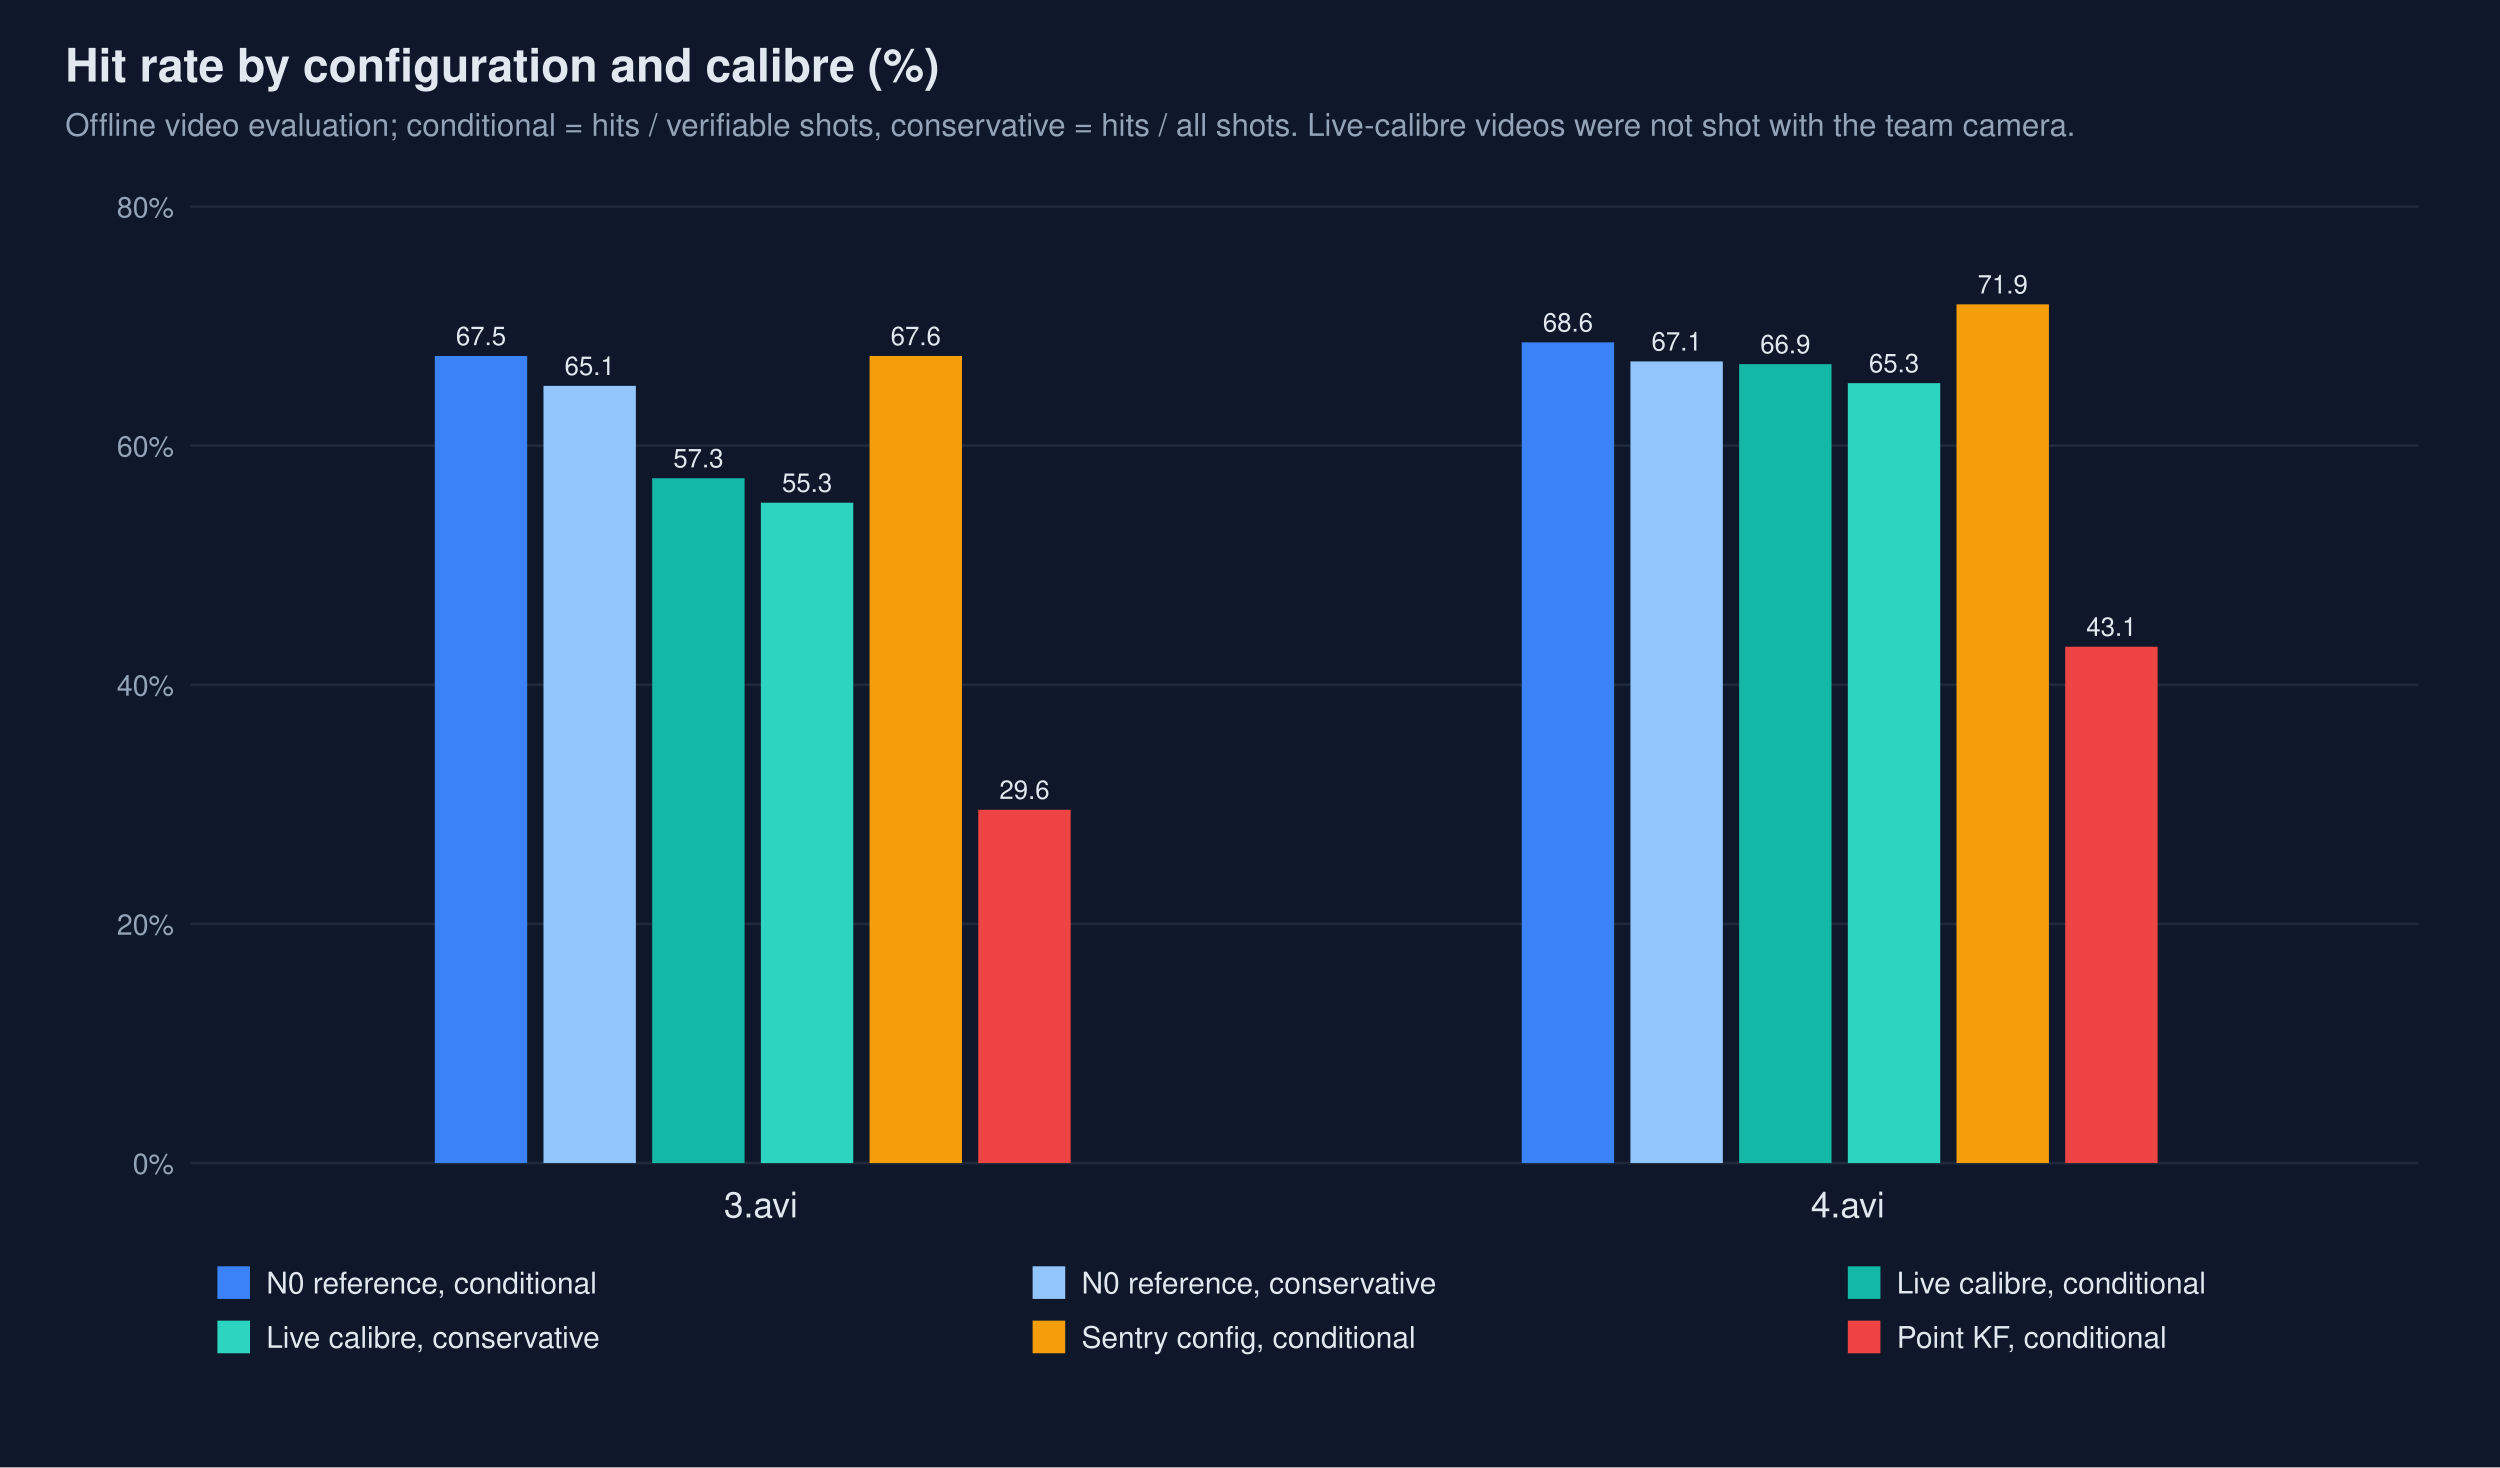
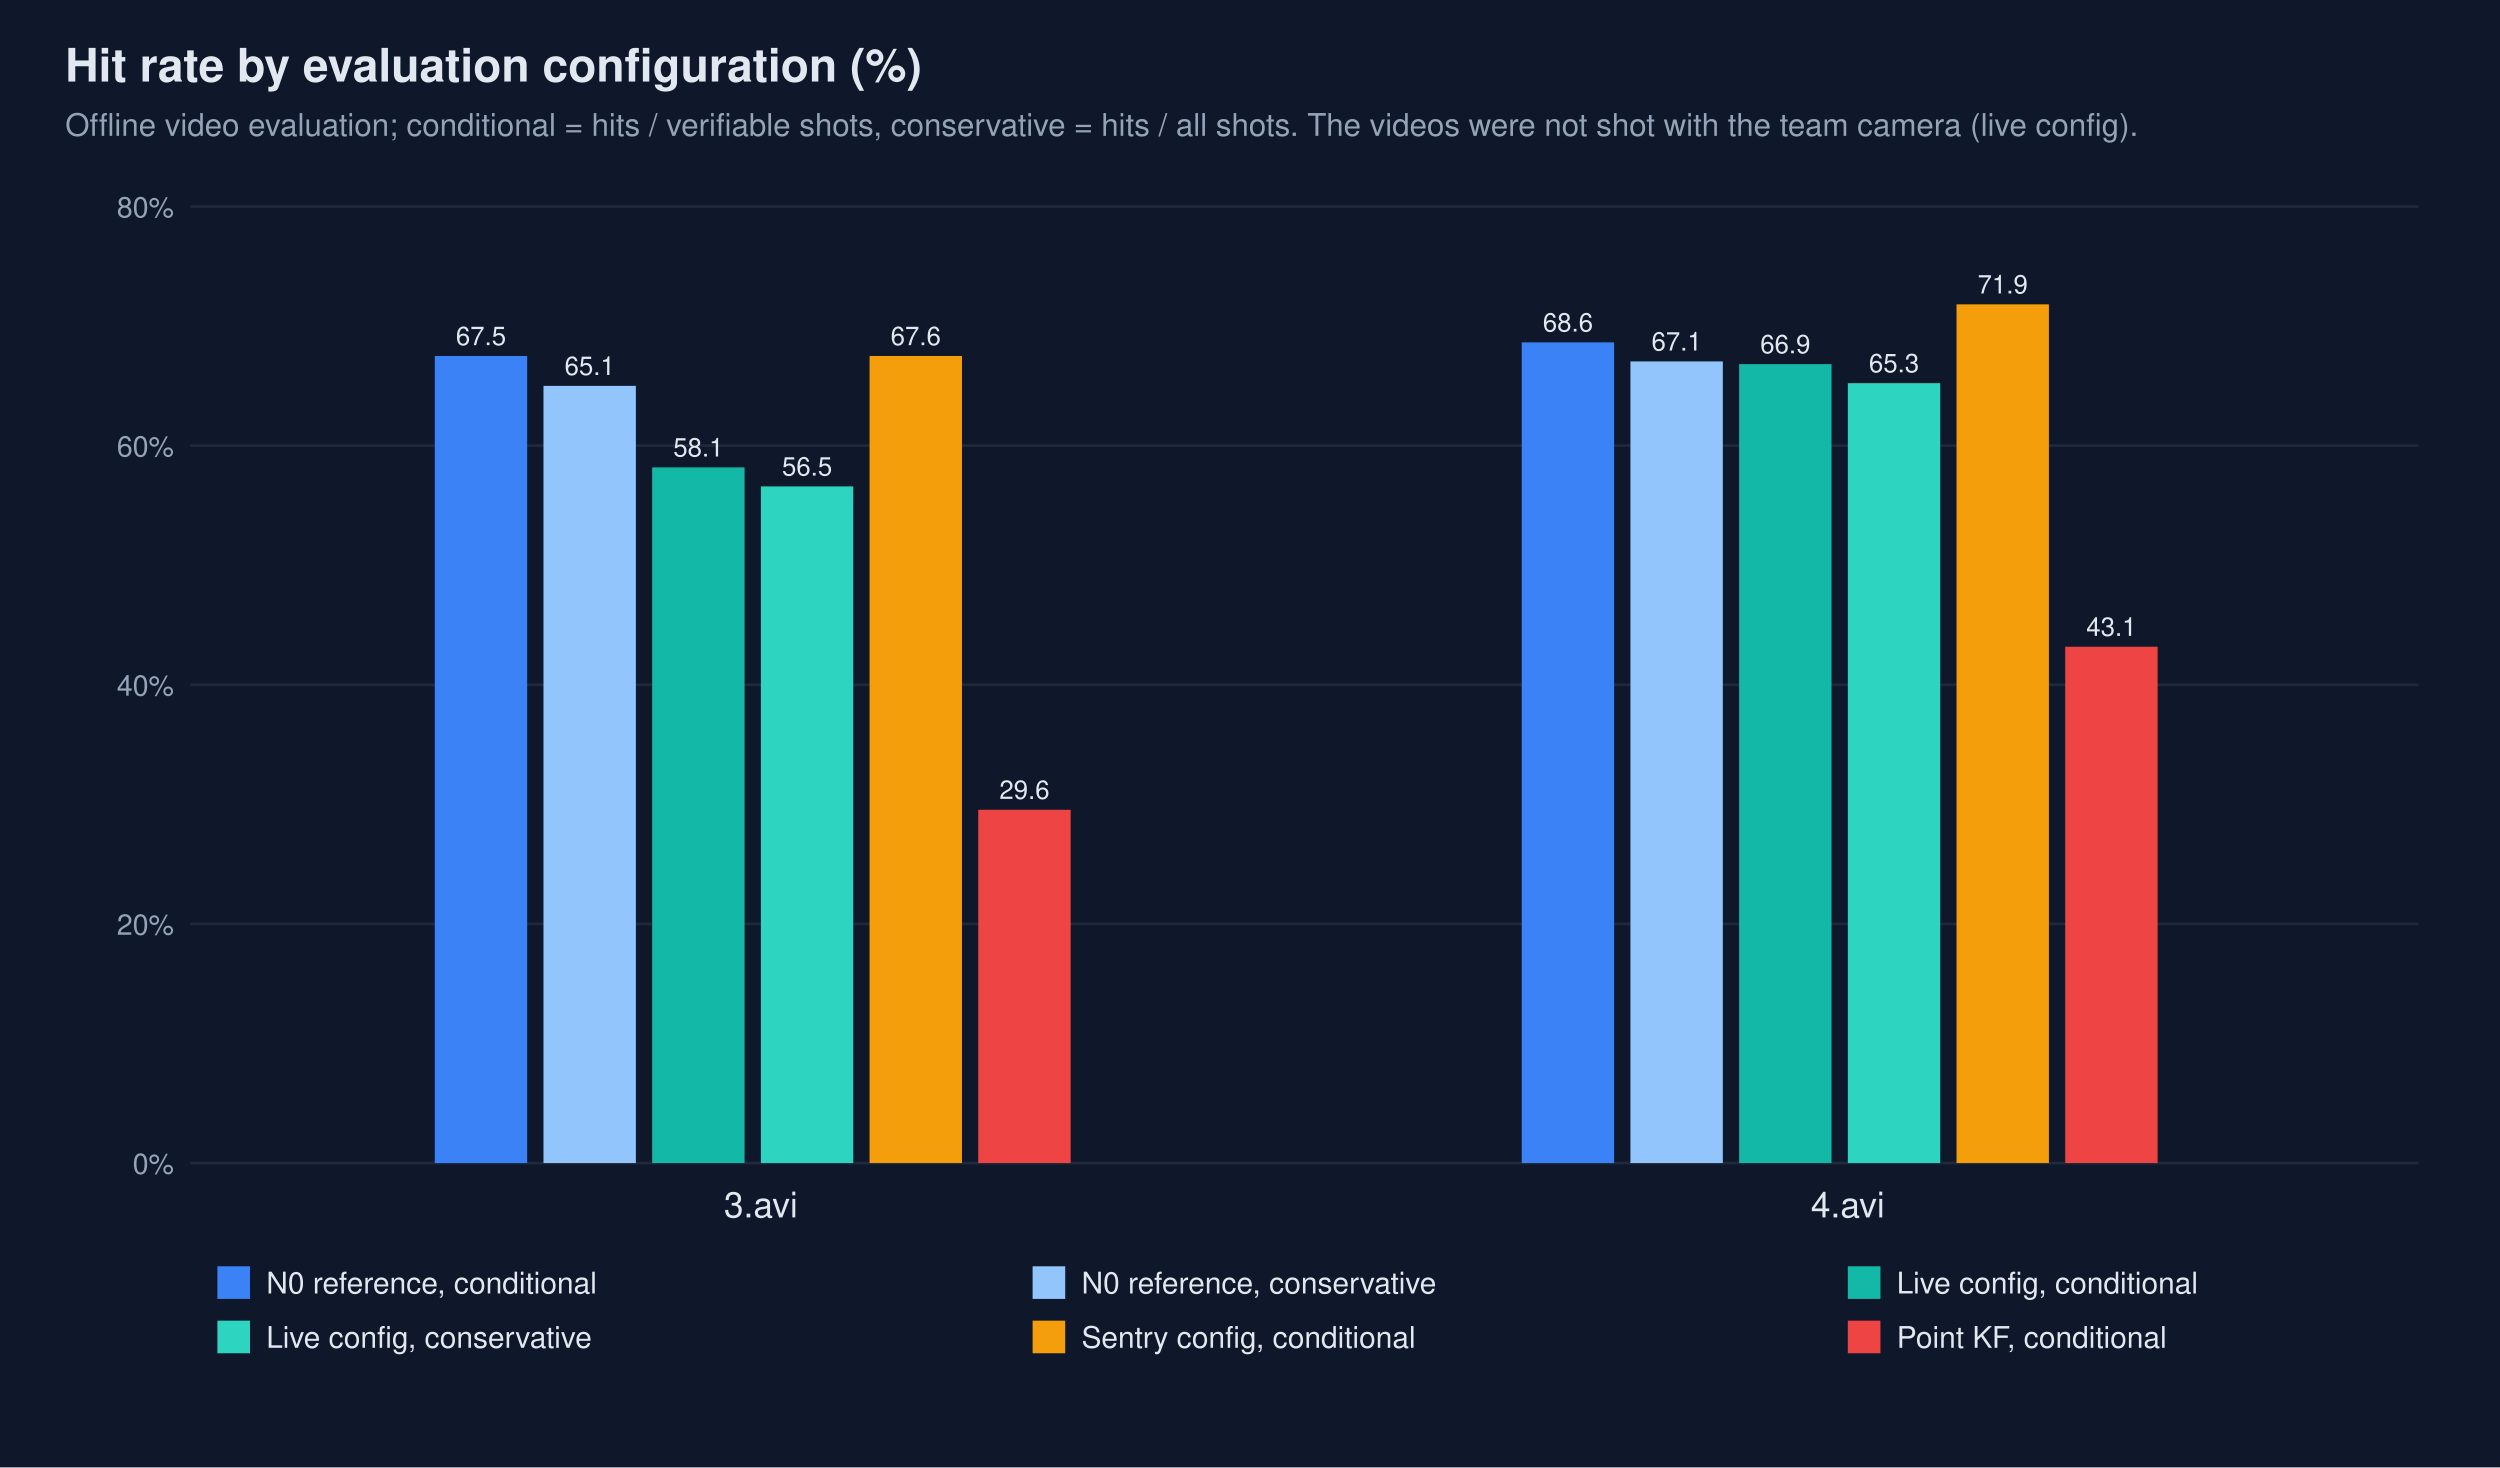
<svg xmlns="http://www.w3.org/2000/svg" width="920" height="540" viewBox="0 0 920 540" font-family="'Segoe UI', Helvetica, Arial, sans-serif">
  <rect width="920" height="540" fill="#0f172a" />
-   <text x="24" y="30" font-size="17" font-weight="bold" fill="#e2e8f0">Hit rate by configuration and calibre (%)</text>
-   <text x="24" y="50" font-size="11.5" fill="#94a3b8">Offline video evaluation; conditional = hits / verifiable shots, conservative = hits / all shots. Live-calibre videos were not shot with the team camera.</text>
+   <text x="24" y="30" font-size="17" font-weight="bold" fill="#e2e8f0">Hit rate by evaluation configuration (%)</text>
+   <text x="24" y="50" font-size="11.5" fill="#94a3b8">Offline video evaluation; conditional = hits / verifiable shots, conservative = hits / all shots. The videos were not shot with the team camera (live config).</text>
  <line x1="70" y1="428" x2="890" y2="428" stroke="#1e293b" />
  <text x="64" y="432" font-size="10.5" text-anchor="end" fill="#94a3b8">0%</text>
  <line x1="70" y1="340" x2="890" y2="340" stroke="#1e293b" />
  <text x="64" y="344" font-size="10.5" text-anchor="end" fill="#94a3b8">20%</text>
  <line x1="70" y1="252" x2="890" y2="252" stroke="#1e293b" />
  <text x="64" y="256" font-size="10.5" text-anchor="end" fill="#94a3b8">40%</text>
  <line x1="70" y1="164" x2="890" y2="164" stroke="#1e293b" />
  <text x="64" y="168" font-size="10.5" text-anchor="end" fill="#94a3b8">60%</text>
  <line x1="70" y1="76" x2="890" y2="76" stroke="#1e293b" />
  <text x="64" y="80" font-size="10.5" text-anchor="end" fill="#94a3b8">80%</text>
  <rect x="160" y="131" width="34" height="297" fill="#3b82f6" />
  <text x="177.0" y="127" font-size="9.5" text-anchor="middle" fill="#e2e8f0">67.5</text>
  <rect x="200" y="142" width="34" height="286" fill="#93c5fd" />
  <text x="217.0" y="138" font-size="9.5" text-anchor="middle" fill="#e2e8f0">65.1</text>
-   <rect x="240" y="176" width="34" height="252" fill="#14b8a6" />
-   <text x="257.0" y="172" font-size="9.5" text-anchor="middle" fill="#e2e8f0">57.3</text>
-   <rect x="280" y="185" width="34" height="243" fill="#2dd4bf" />
-   <text x="297.0" y="181" font-size="9.5" text-anchor="middle" fill="#e2e8f0">55.3</text>
+   <rect x="240" y="172" width="34" height="256" fill="#14b8a6" />
+   <text x="257.0" y="168" font-size="9.5" text-anchor="middle" fill="#e2e8f0">58.1</text>
+   <rect x="280" y="179" width="34" height="249" fill="#2dd4bf" />
+   <text x="297.0" y="175" font-size="9.5" text-anchor="middle" fill="#e2e8f0">56.5</text>
  <rect x="320" y="131" width="34" height="297" fill="#f59e0b" />
  <text x="337.0" y="127" font-size="9.5" text-anchor="middle" fill="#e2e8f0">67.6</text>
  <rect x="360" y="298" width="34" height="130" fill="#ef4444" />
  <text x="377.0" y="294" font-size="9.5" text-anchor="middle" fill="#e2e8f0">29.6</text>
  <text x="280" y="448" font-size="13" text-anchor="middle" fill="#e2e8f0">3.avi</text>
  <rect x="560" y="126" width="34" height="302" fill="#3b82f6" />
  <text x="577.0" y="122" font-size="9.5" text-anchor="middle" fill="#e2e8f0">68.6</text>
  <rect x="600" y="133" width="34" height="295" fill="#93c5fd" />
  <text x="617.0" y="129" font-size="9.5" text-anchor="middle" fill="#e2e8f0">67.1</text>
  <rect x="640" y="134" width="34" height="294" fill="#14b8a6" />
  <text x="657.0" y="130" font-size="9.5" text-anchor="middle" fill="#e2e8f0">66.9</text>
  <rect x="680" y="141" width="34" height="287" fill="#2dd4bf" />
  <text x="697.0" y="137" font-size="9.5" text-anchor="middle" fill="#e2e8f0">65.3</text>
  <rect x="720" y="112" width="34" height="316" fill="#f59e0b" />
  <text x="737.0" y="108" font-size="9.5" text-anchor="middle" fill="#e2e8f0">71.9</text>
  <rect x="760" y="238" width="34" height="190" fill="#ef4444" />
  <text x="777.0" y="234" font-size="9.5" text-anchor="middle" fill="#e2e8f0">43.1</text>
  <text x="680" y="448" font-size="13" text-anchor="middle" fill="#e2e8f0">4.avi</text>
  <rect x="80" y="466" width="12" height="12" fill="#3b82f6" />
  <text x="98" y="476" font-size="11" fill="#e2e8f0">N0 reference, conditional</text>
  <rect x="380" y="466" width="12" height="12" fill="#93c5fd" />
  <text x="398" y="476" font-size="11" fill="#e2e8f0">N0 reference, conservative</text>
  <rect x="680" y="466" width="12" height="12" fill="#14b8a6" />
-   <text x="698" y="476" font-size="11" fill="#e2e8f0">Live calibre, conditional</text>
+   <text x="698" y="476" font-size="11" fill="#e2e8f0">Live config, conditional</text>
  <rect x="80" y="486" width="12" height="12" fill="#2dd4bf" />
-   <text x="98" y="496" font-size="11" fill="#e2e8f0">Live calibre, conservative</text>
+   <text x="98" y="496" font-size="11" fill="#e2e8f0">Live config, conservative</text>
  <rect x="380" y="486" width="12" height="12" fill="#f59e0b" />
  <text x="398" y="496" font-size="11" fill="#e2e8f0">Sentry config, conditional</text>
  <rect x="680" y="486" width="12" height="12" fill="#ef4444" />
  <text x="698" y="496" font-size="11" fill="#e2e8f0">Point KF, conditional</text>
</svg>
